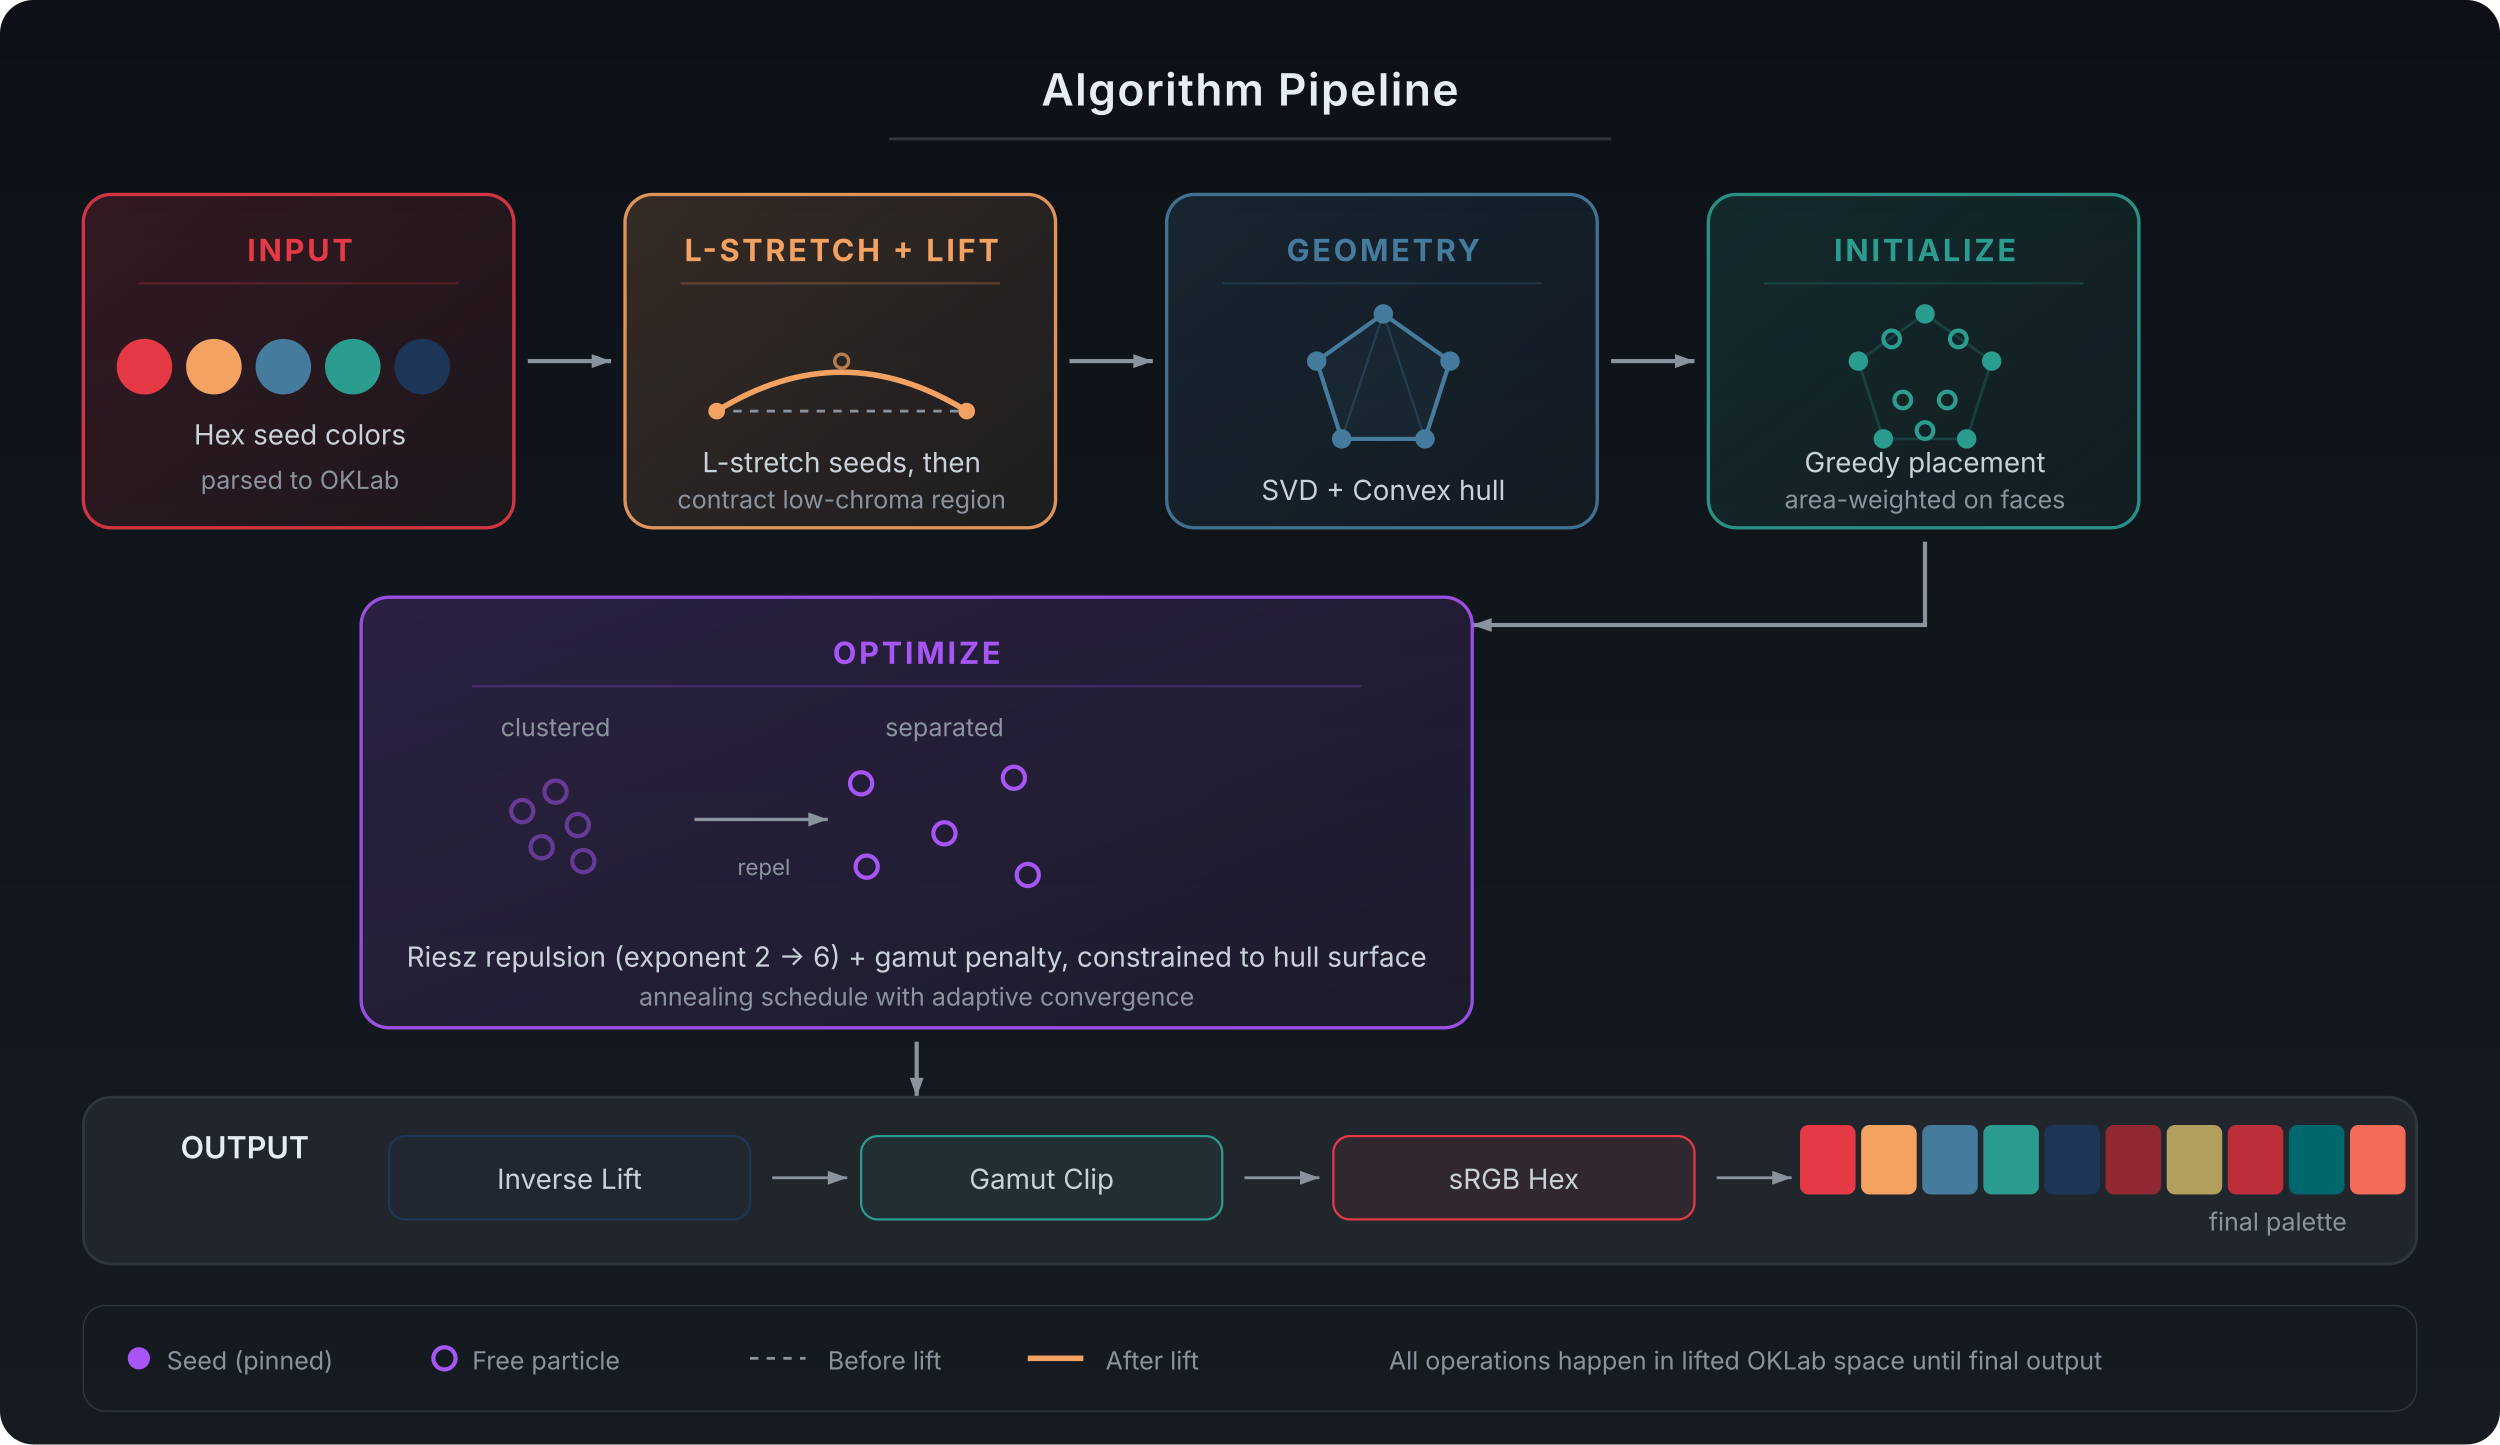
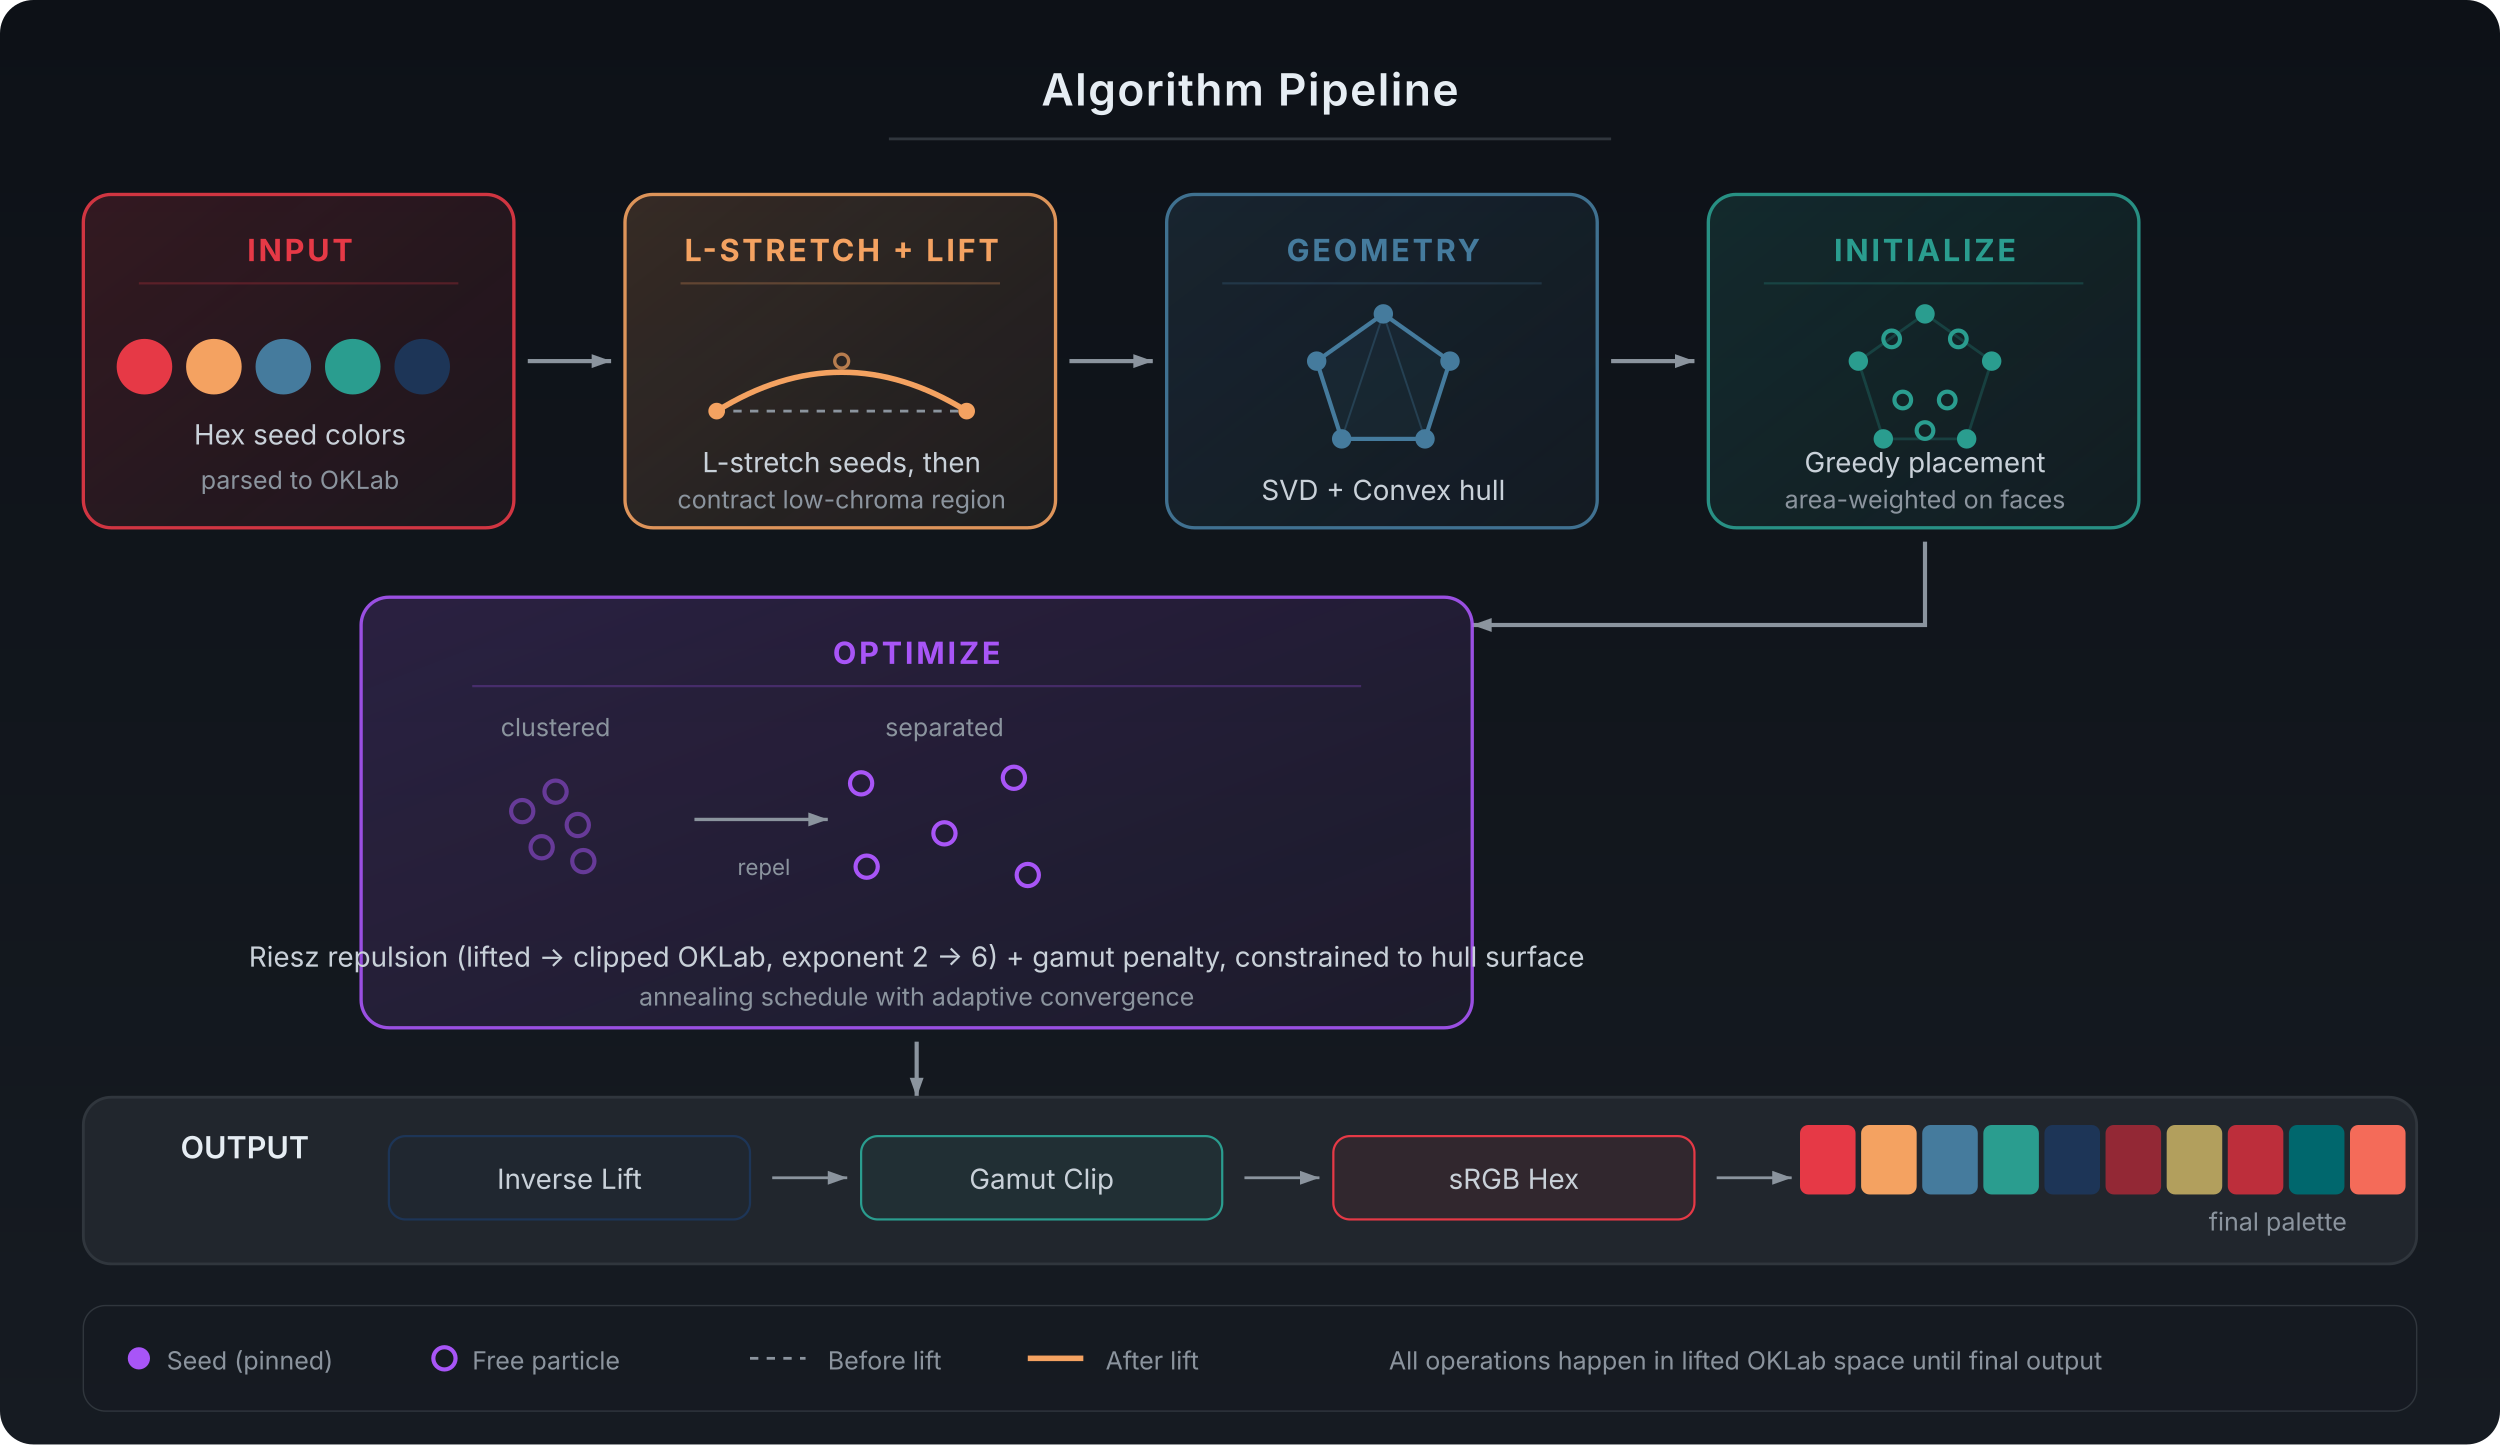
<svg xmlns="http://www.w3.org/2000/svg" viewBox="0 0 900 520" font-family="system-ui, -apple-system, 'Segoe UI', sans-serif">
  <defs>
    <linearGradient id="bg" x1="0" y1="0" x2="0" y2="1">
      <stop offset="0%" stop-color="#0d1117" />
      <stop offset="100%" stop-color="#161b22" />
    </linearGradient>
    <linearGradient id="stage1" x1="0" y1="0" x2="1" y2="1">
      <stop offset="0%" stop-color="#e6394630" />
      <stop offset="100%" stop-color="#e6394610" />
    </linearGradient>
    <linearGradient id="stage2" x1="0" y1="0" x2="1" y2="1">
      <stop offset="0%" stop-color="#f4a26130" />
      <stop offset="100%" stop-color="#f4a26110" />
    </linearGradient>
    <linearGradient id="stage3" x1="0" y1="0" x2="1" y2="1">
      <stop offset="0%" stop-color="#457b9d30" />
      <stop offset="100%" stop-color="#457b9d10" />
    </linearGradient>
    <linearGradient id="stage4" x1="0" y1="0" x2="1" y2="1">
      <stop offset="0%" stop-color="#2a9d8f30" />
      <stop offset="100%" stop-color="#2a9d8f10" />
    </linearGradient>
    <linearGradient id="stage5" x1="0" y1="0" x2="1" y2="1">
      <stop offset="0%" stop-color="#a855f730" />
      <stop offset="100%" stop-color="#a855f710" />
    </linearGradient>
    <marker id="arr" markerWidth="8" markerHeight="6" refX="7" refY="3" orient="auto" markerUnits="userSpaceOnUse">
      <path d="M0,0.5 L7,3 L0,5.5" fill="#8b949e" stroke="none" />
    </marker>
  </defs>
  <rect width="900" height="520" rx="12" fill="url(#bg)" />
  <text x="450" y="38" text-anchor="middle" fill="#e6edf3" font-size="16" font-weight="600" letter-spacing="0.5">Algorithm Pipeline</text>
  <line x1="320" y1="50" x2="580" y2="50" stroke="#30363d" stroke-width="1" />
  <g transform="translate(30, 70)">
    <rect width="155" height="120" rx="10" fill="url(#stage1)" stroke="#e63946" stroke-width="1.2" opacity="0.9" />
    <text x="78" y="24" text-anchor="middle" fill="#e63946" font-size="11" font-weight="700" letter-spacing="1">INPUT</text>
    <line x1="20" y1="32" x2="135" y2="32" stroke="#e6394640" stroke-width="0.8" />
    <circle cx="22" cy="62" r="10" fill="#e63946" />
    <circle cx="47" cy="62" r="10" fill="#f4a261" />
    <circle cx="72" cy="62" r="10" fill="#457b9d" />
    <circle cx="97" cy="62" r="10" fill="#2a9d8f" />
    <circle cx="122" cy="62" r="10" fill="#1d3557" />
    <text x="78" y="90" text-anchor="middle" fill="#c9d1d9" font-size="10">Hex seed colors</text>
    <text x="78" y="106" text-anchor="middle" fill="#8b949e" font-size="9">parsed to OKLab</text>
  </g>
  <line x1="190" y1="130" x2="220" y2="130" stroke="#8b949e" stroke-width="1.5" marker-end="url(#arr)" />
  <g transform="translate(225, 70)">
    <rect width="155" height="120" rx="10" fill="url(#stage2)" stroke="#f4a261" stroke-width="1.2" opacity="0.9" />
    <text x="78" y="24" text-anchor="middle" fill="#f4a261" font-size="11" font-weight="700" letter-spacing="1">L-STRETCH + LIFT</text>
    <line x1="20" y1="32" x2="135" y2="32" stroke="#f4a26140" stroke-width="0.8" />
    <g transform="translate(78, 70)">
      <line x1="-45" y1="8" x2="45" y2="8" stroke="#8b949e" stroke-width="1" stroke-dasharray="3,3" />
      <path d="M-45,8 Q0,-20 45,8" fill="none" stroke="#f4a261" stroke-width="2" />
      <circle cx="-45" cy="8" r="3" fill="#f4a261" />
      <circle cx="45" cy="8" r="3" fill="#f4a261" />
      <circle cx="0" cy="-10" r="2.5" fill="none" stroke="#f4a261" stroke-width="1.2" opacity="0.7" />
    </g>
    <text x="78" y="100" text-anchor="middle" fill="#c9d1d9" font-size="10">L-stretch seeds, then</text>
    <text x="78" y="113" text-anchor="middle" fill="#8b949e" font-size="9">contract low-chroma region</text>
  </g>
  <line x1="385" y1="130" x2="415" y2="130" stroke="#8b949e" stroke-width="1.5" marker-end="url(#arr)" />
  <g transform="translate(420, 70)">
    <rect width="155" height="120" rx="10" fill="url(#stage3)" stroke="#457b9d" stroke-width="1.2" opacity="0.9" />
    <text x="78" y="24" text-anchor="middle" fill="#457b9d" font-size="11" font-weight="700" letter-spacing="1">GEOMETRY</text>
    <line x1="20" y1="32" x2="135" y2="32" stroke="#457b9d40" stroke-width="0.8" />
    <g transform="translate(78, 68)">
      <polygon points="0,-25 24,-8 15,20 -15,20 -24,-8" fill="#457b9d15" stroke="#457b9d" stroke-width="1.5" stroke-linejoin="round" />
      <line x1="0" y1="-25" x2="15" y2="20" stroke="#457b9d50" stroke-width="0.7" />
      <line x1="0" y1="-25" x2="-15" y2="20" stroke="#457b9d50" stroke-width="0.7" />
      <circle cx="0" cy="-25" r="3.5" fill="#457b9d" />
      <circle cx="24" cy="-8" r="3.5" fill="#457b9d" />
      <circle cx="15" cy="20" r="3.5" fill="#457b9d" />
      <circle cx="-15" cy="20" r="3.5" fill="#457b9d" />
      <circle cx="-24" cy="-8" r="3.5" fill="#457b9d" />
    </g>
    <text x="78" y="110" text-anchor="middle" fill="#c9d1d9" font-size="10">SVD + Convex hull</text>
  </g>
  <line x1="580" y1="130" x2="610" y2="130" stroke="#8b949e" stroke-width="1.5" marker-end="url(#arr)" />
  <g transform="translate(615, 70)">
    <rect width="155" height="120" rx="10" fill="url(#stage4)" stroke="#2a9d8f" stroke-width="1.2" opacity="0.9" />
    <text x="78" y="24" text-anchor="middle" fill="#2a9d8f" font-size="11" font-weight="700" letter-spacing="1">INITIALIZE</text>
    <line x1="20" y1="32" x2="135" y2="32" stroke="#2a9d8f40" stroke-width="0.8" />
    <g transform="translate(78, 68)">
      <polygon points="0,-25 24,-8 15,20 -15,20 -24,-8" fill="none" stroke="#2a9d8f40" stroke-width="1" stroke-linejoin="round" />
      <circle cx="0" cy="-25" r="3.5" fill="#2a9d8f" />
      <circle cx="24" cy="-8" r="3.5" fill="#2a9d8f" />
      <circle cx="15" cy="20" r="3.5" fill="#2a9d8f" />
      <circle cx="-15" cy="20" r="3.5" fill="#2a9d8f" />
      <circle cx="-24" cy="-8" r="3.5" fill="#2a9d8f" />
      <circle cx="12" cy="-16" r="3" fill="none" stroke="#2a9d8f" stroke-width="1.5" />
      <circle cx="-12" cy="-16" r="3" fill="none" stroke="#2a9d8f" stroke-width="1.5" />
      <circle cx="8" cy="6" r="3" fill="none" stroke="#2a9d8f" stroke-width="1.5" />
      <circle cx="-8" cy="6" r="3" fill="none" stroke="#2a9d8f" stroke-width="1.5" />
      <circle cx="0" cy="17" r="3" fill="none" stroke="#2a9d8f" stroke-width="1.5" />
    </g>
    <text x="78" y="100" text-anchor="middle" fill="#c9d1d9" font-size="10">Greedy placement</text>
    <text x="78" y="113" text-anchor="middle" fill="#8b949e" font-size="9">area-weighted on faces</text>
  </g>
  <polyline points="693,195 693,225 530,225" fill="none" stroke="#8b949e" stroke-width="1.5" marker-end="url(#arr)" />
  <g transform="translate(130, 215)">
    <rect width="400" height="155" rx="10" fill="url(#stage5)" stroke="#a855f7" stroke-width="1.2" opacity="0.9" />
    <text x="200" y="24" text-anchor="middle" fill="#a855f7" font-size="11" font-weight="700" letter-spacing="1">OPTIMIZE</text>
    <line x1="40" y1="32" x2="360" y2="32" stroke="#a855f740" stroke-width="0.8" />
    <g transform="translate(70, 85)">
      <text x="0" y="-35" text-anchor="middle" fill="#8b949e" font-size="9">clustered</text>
      <circle cx="-12" cy="-8" r="4" fill="none" stroke="#a855f7" stroke-width="1.5" opacity="0.5" />
      <circle cx="0" cy="-15" r="4" fill="none" stroke="#a855f7" stroke-width="1.5" opacity="0.5" />
      <circle cx="8" cy="-3" r="4" fill="none" stroke="#a855f7" stroke-width="1.5" opacity="0.5" />
      <circle cx="-5" cy="5" r="4" fill="none" stroke="#a855f7" stroke-width="1.5" opacity="0.5" />
      <circle cx="10" cy="10" r="4" fill="none" stroke="#a855f7" stroke-width="1.5" opacity="0.5" />
    </g>
    <line x1="120" y1="80" x2="168" y2="80" stroke="#8b949e" stroke-width="1.2" marker-end="url(#arr)" />
    <text x="145" y="100" text-anchor="middle" fill="#8b949e" font-size="8">repel</text>
    <g transform="translate(210, 85)">
      <text x="0" y="-35" text-anchor="middle" fill="#8b949e" font-size="9">separated</text>
      <circle cx="-30" cy="-18" r="4" fill="none" stroke="#a855f7" stroke-width="1.5" />
      <circle cx="25" cy="-20" r="4" fill="none" stroke="#a855f7" stroke-width="1.5" />
      <circle cx="30" cy="15" r="4" fill="none" stroke="#a855f7" stroke-width="1.5" />
      <circle cx="-28" cy="12" r="4" fill="none" stroke="#a855f7" stroke-width="1.5" />
      <circle cx="0" cy="0" r="4" fill="none" stroke="#a855f7" stroke-width="1.5" />
    </g>
-     <text x="200" y="133" text-anchor="middle" fill="#c9d1d9" font-size="10">Riesz repulsion (exponent 2 → 6) + gamut penalty, constrained to hull surface</text>
+     <text x="200" y="133" text-anchor="middle" fill="#c9d1d9" font-size="10">Riesz repulsion (lifted → clipped OKLab, exponent 2 → 6) + gamut penalty, constrained to hull surface</text>
    <text x="200" y="147" text-anchor="middle" fill="#8b949e" font-size="9">annealing schedule with adaptive convergence</text>
  </g>
  <line x1="330" y1="375" x2="330" y2="395" stroke="#8b949e" stroke-width="1.5" marker-end="url(#arr)" />
  <g transform="translate(30, 395)">
    <rect width="840" height="60" rx="10" fill="#21262d" stroke="#30363d" stroke-width="1" />
    <text x="35" y="22" fill="#e6edf3" font-size="11" font-weight="600">OUTPUT</text>
    <g transform="translate(110, 14)">
      <rect width="130" height="30" rx="6" fill="#1d355715" stroke="#1d3557" stroke-width="0.8" />
      <text x="65" y="19" text-anchor="middle" fill="#c9d1d9" font-size="10">Inverse Lift</text>
    </g>
    <line x1="248" y1="29" x2="275" y2="29" stroke="#8b949e" stroke-width="1" marker-end="url(#arr)" />
    <g transform="translate(280, 14)">
      <rect width="130" height="30" rx="6" fill="#2a9d8f15" stroke="#2a9d8f" stroke-width="0.8" />
      <text x="65" y="19" text-anchor="middle" fill="#c9d1d9" font-size="10">Gamut Clip</text>
    </g>
    <line x1="418" y1="29" x2="445" y2="29" stroke="#8b949e" stroke-width="1" marker-end="url(#arr)" />
    <g transform="translate(450, 14)">
      <rect width="130" height="30" rx="6" fill="#e6394615" stroke="#e63946" stroke-width="0.8" />
      <text x="65" y="19" text-anchor="middle" fill="#c9d1d9" font-size="10">sRGB Hex</text>
    </g>
    <line x1="588" y1="29" x2="615" y2="29" stroke="#8b949e" stroke-width="1" marker-end="url(#arr)" />
    <g transform="translate(618, 10)">
      <rect x="0" y="0" width="20" height="25" rx="3" fill="#e63946" />
      <rect x="22" y="0" width="20" height="25" rx="3" fill="#f4a261" />
      <rect x="44" y="0" width="20" height="25" rx="3" fill="#457b9d" />
      <rect x="66" y="0" width="20" height="25" rx="3" fill="#2a9d8f" />
      <rect x="88" y="0" width="20" height="25" rx="3" fill="#1d3557" />
      <rect x="110" y="0" width="20" height="25" rx="3" fill="#932835" />
      <rect x="132" y="0" width="20" height="25" rx="3" fill="#b29f5d" />
      <rect x="154" y="0" width="20" height="25" rx="3" fill="#bd2e3b" />
      <rect x="176" y="0" width="20" height="25" rx="3" fill="#00676d" />
      <rect x="198" y="0" width="20" height="25" rx="3" fill="#f46b59" />
    </g>
    <text x="790" y="48" text-anchor="middle" fill="#8b949e" font-size="9">final palette</text>
  </g>
  <g transform="translate(30, 470)">
    <rect width="840" height="38" rx="8" fill="#161b2280" stroke="#30363d" stroke-width="0.5" />
    <circle cx="20" cy="19" r="4" fill="#a855f7" />
    <text x="30" y="23" fill="#8b949e" font-size="9">Seed (pinned)</text>
    <circle cx="130" cy="19" r="4" fill="none" stroke="#a855f7" stroke-width="1.5" />
    <text x="140" y="23" fill="#8b949e" font-size="9">Free particle</text>
    <line x1="240" y1="19" x2="260" y2="19" stroke="#8b949e" stroke-width="1" stroke-dasharray="3,3" />
    <text x="268" y="23" fill="#8b949e" font-size="9">Before lift</text>
    <line x1="340" y1="19" x2="360" y2="19" stroke="#f4a261" stroke-width="2" />
    <text x="368" y="23" fill="#8b949e" font-size="9">After lift</text>
    <text x="470" y="23" fill="#8b949e" font-size="9">All operations happen in lifted OKLab space until final output</text>
  </g>
</svg>
